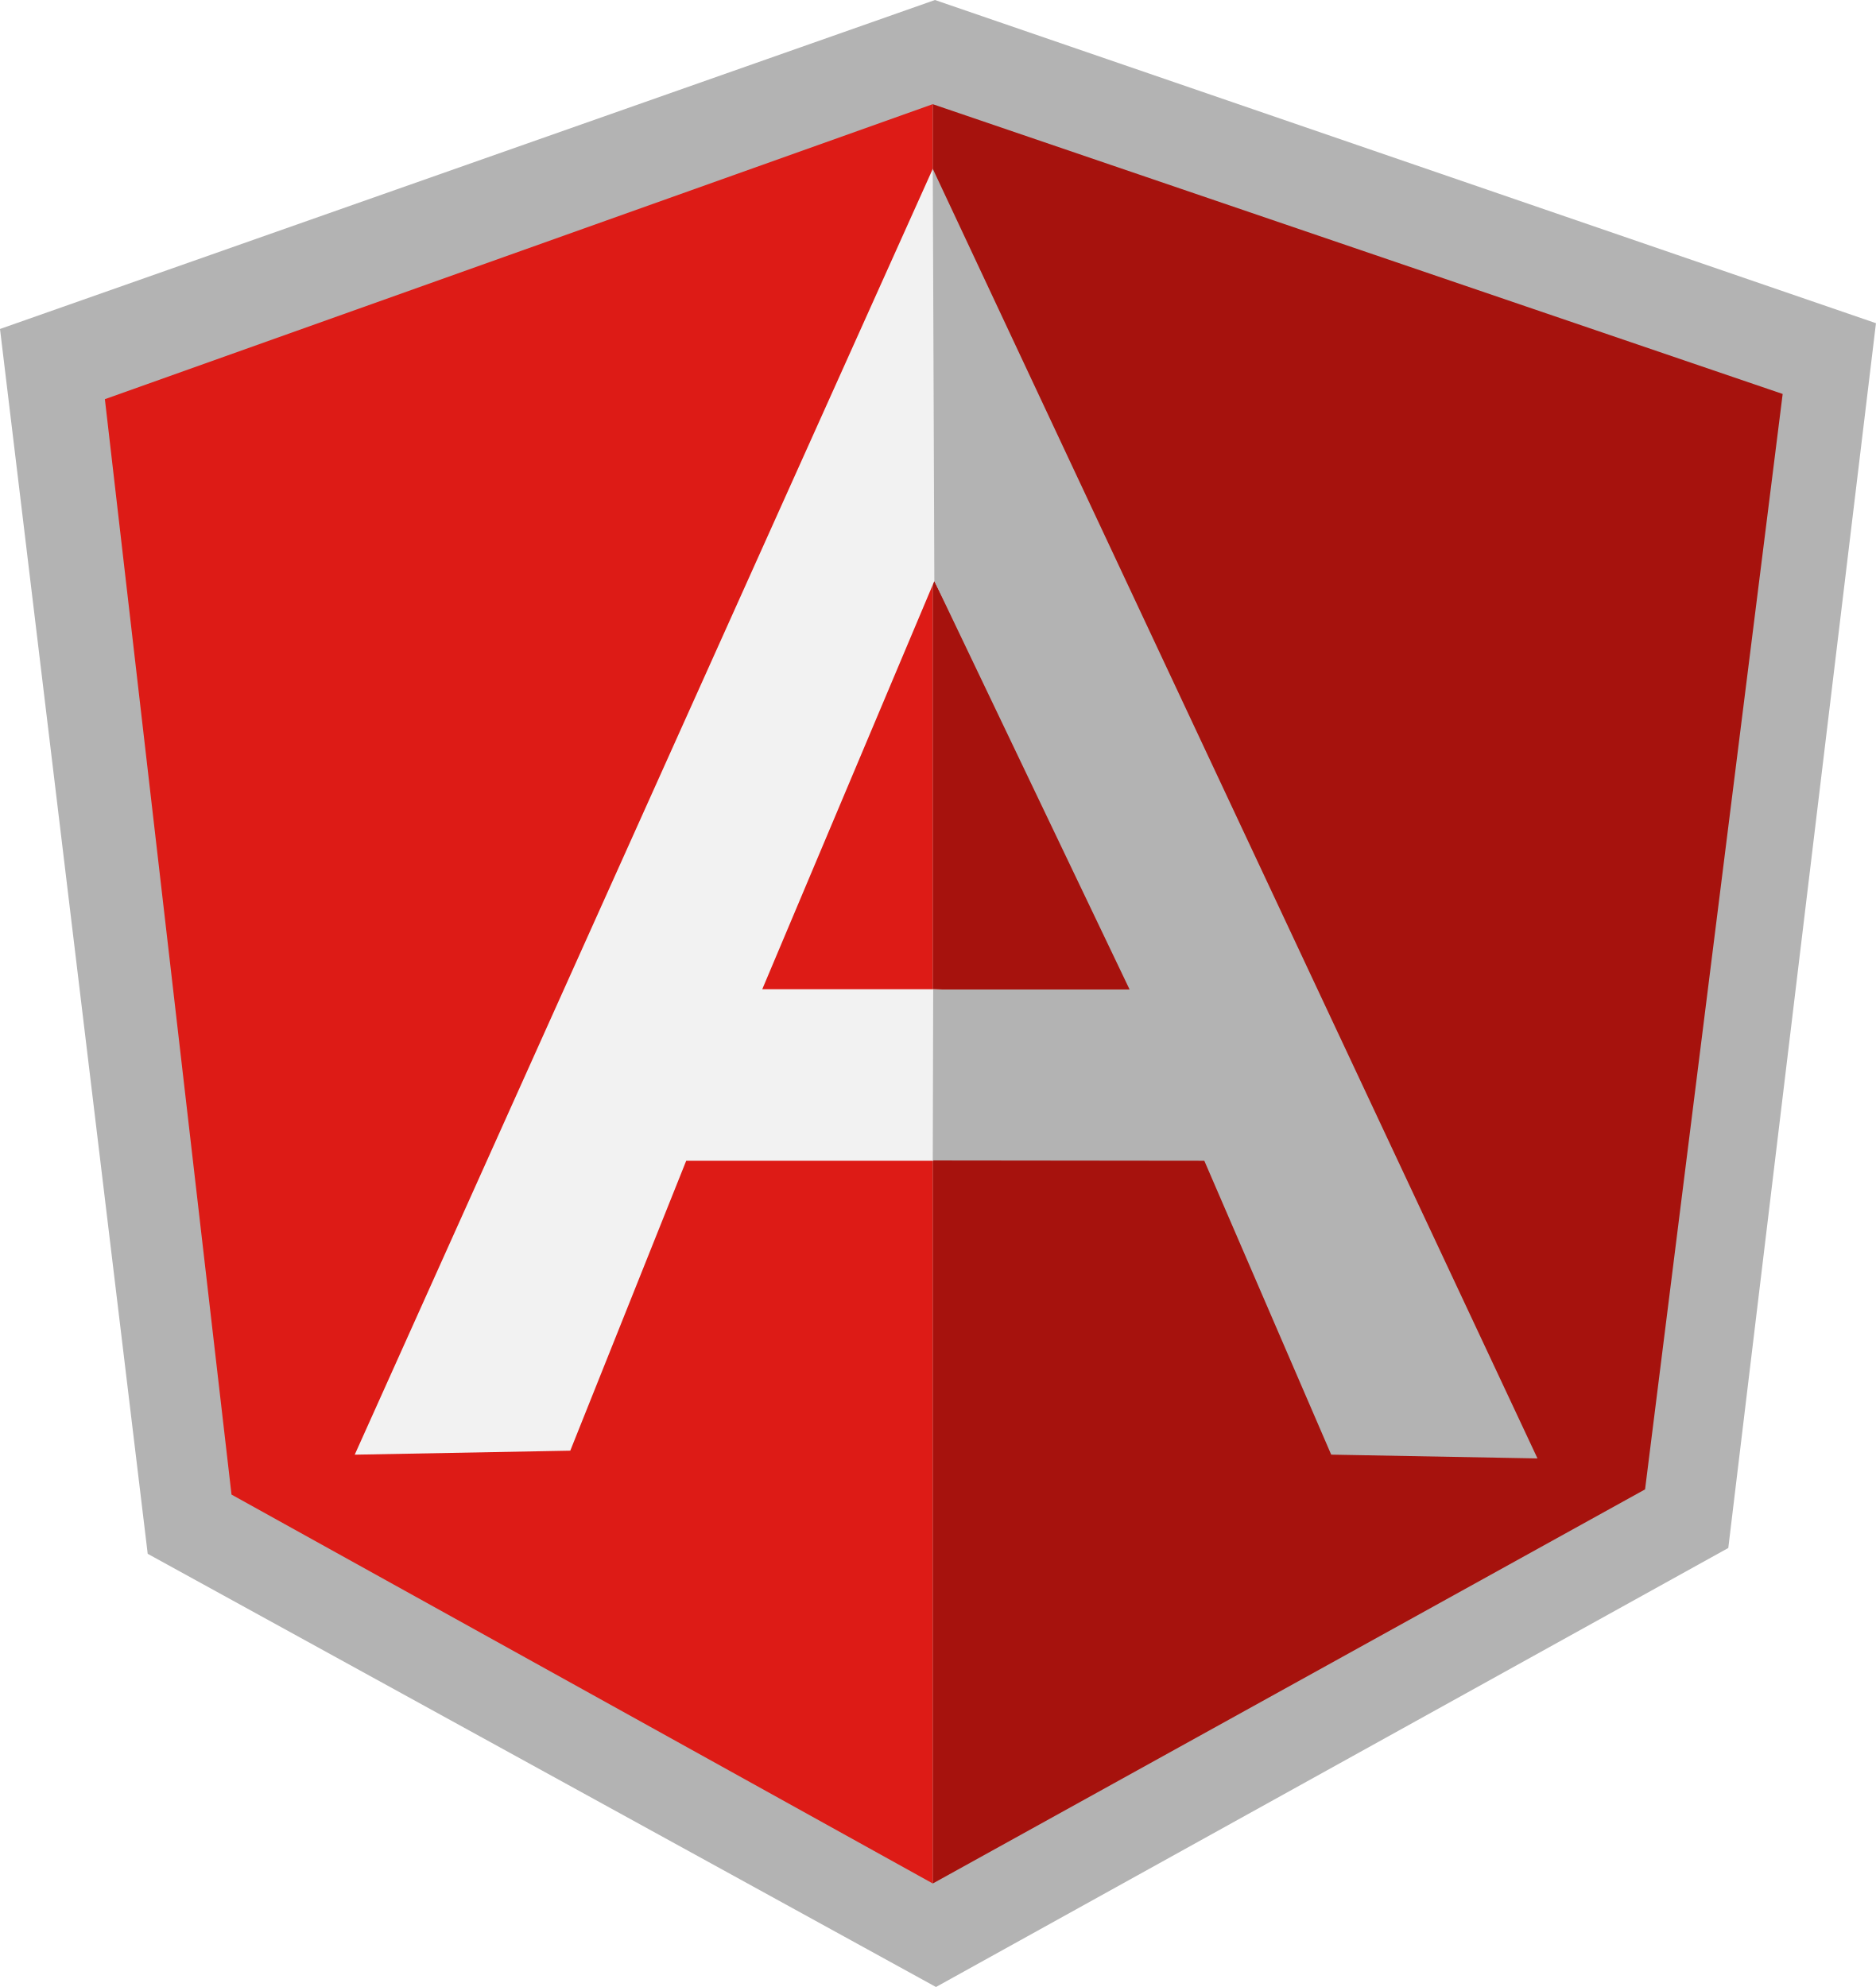
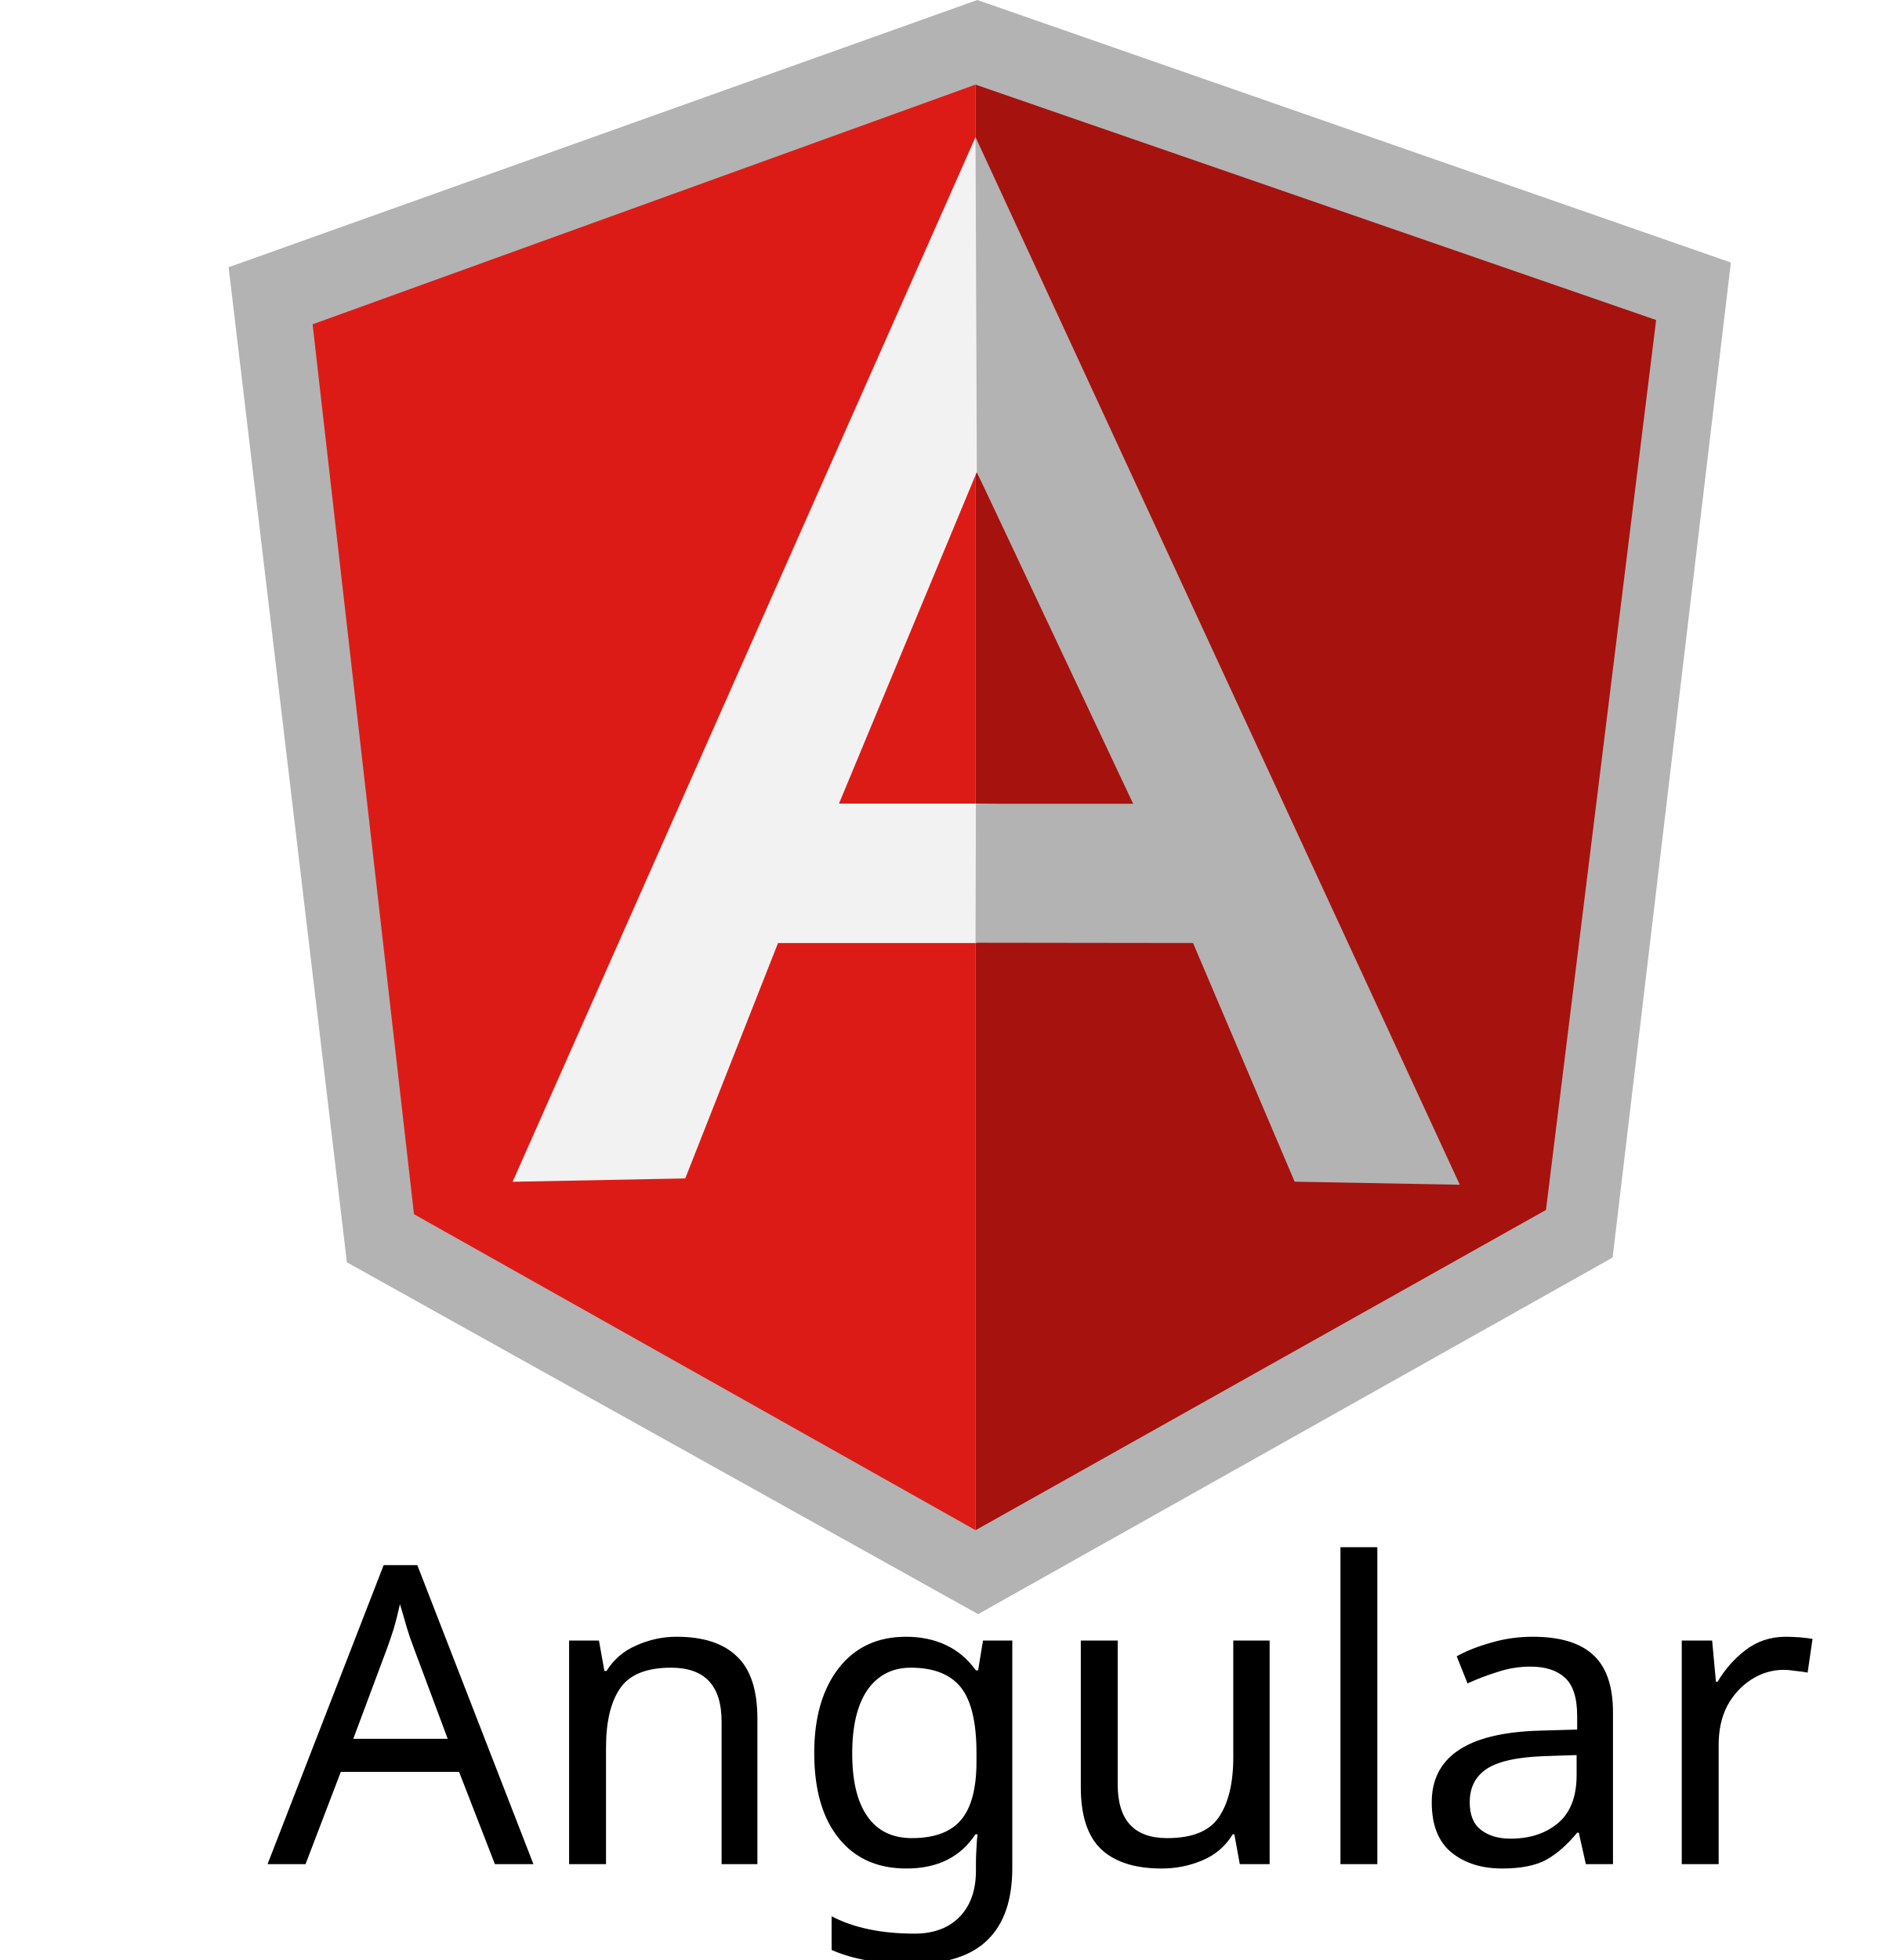
- <svg xmlns="http://www.w3.org/2000/svg" version="1.1" id="Layer_1" x="0px" y="0px" width="51.462px" height="54.516px" viewBox="5.769 11.579 51.462 54.516" enable-background="new 5.769 11.579 51.462 54.516" xml:space="preserve">
-   <path fill="#B3B3B3" d="M31.417,11.579L5.769,20.605L9.821,54.21l21.624,11.885L53.18,54.05l4.051-33.604L31.417,11.579z" />
-   <path fill="#A6120D" d="M54.672,22.388l-23.314-7.95v48.817l19.539-10.813L54.672,22.388z" />
-   <path fill="#DD1B16" d="M8.646,22.531l3.474,30.054l19.237,10.67V14.437L8.646,22.531z" />
-   <path fill="#F2F2F2" d="M37.775,40.426l-6.417,3.001h-6.765l-3.18,7.953L15.5,51.49l15.858-35.28L37.775,40.426L37.775,40.426z   M37.155,38.914L31.4,27.521l-4.72,11.198h4.678L37.155,38.914z" />
-   <path fill="#B3B3B3" d="M31.357,16.21L31.4,27.521l5.356,11.205h-5.387l-0.012,4.692l7.449,0.008l3.481,8.063l5.659,0.104  L31.357,16.21z" />
+ <svg xmlns="http://www.w3.org/2000/svg" version="1.1" id="Layer_1" x="0px" y="0px" width="54.063px" height="56.425px" viewBox="-2.602 -1.909 54.063 56.425" enable-background="new -2.602 -1.909 54.063 56.425" xml:space="preserve">
+   <path fill="#B3B3B3" d="M25.54-1.909L3.981,5.784l3.406,28.647L25.563,44.56l18.271-10.266l3.405-28.646L25.54-1.909z" />
+   <path fill="#A6120D" d="M45.087,7.304L25.491,0.528v41.614l16.424-9.219L45.087,7.304z" />
+   <path fill="#DD1B16" d="M6.399,7.427l2.92,25.619l16.17,9.096V0.526L6.399,7.427z" />
+   <path fill="#F2F2F2" d="M30.884,22.68l-5.394,2.559h-5.688l-2.672,6.777l-4.971,0.096l13.33-30.074L30.884,22.68L30.884,22.68z   M30.363,21.392l-4.837-9.712l-3.969,9.545h3.934L30.363,21.392z" />
+   <path fill="#B3B3B3" d="M25.489,2.039l0.037,9.641l4.502,9.55H25.5l-0.011,4.001l6.263,0.008l2.926,6.871l4.756,0.088L25.489,2.039z  " />
+   <text transform="matrix(1 0 0 1 5.1021 51.7571)" font-family="'MyriadPro-Regular'" font-size="12">Angular</text>
</svg>
